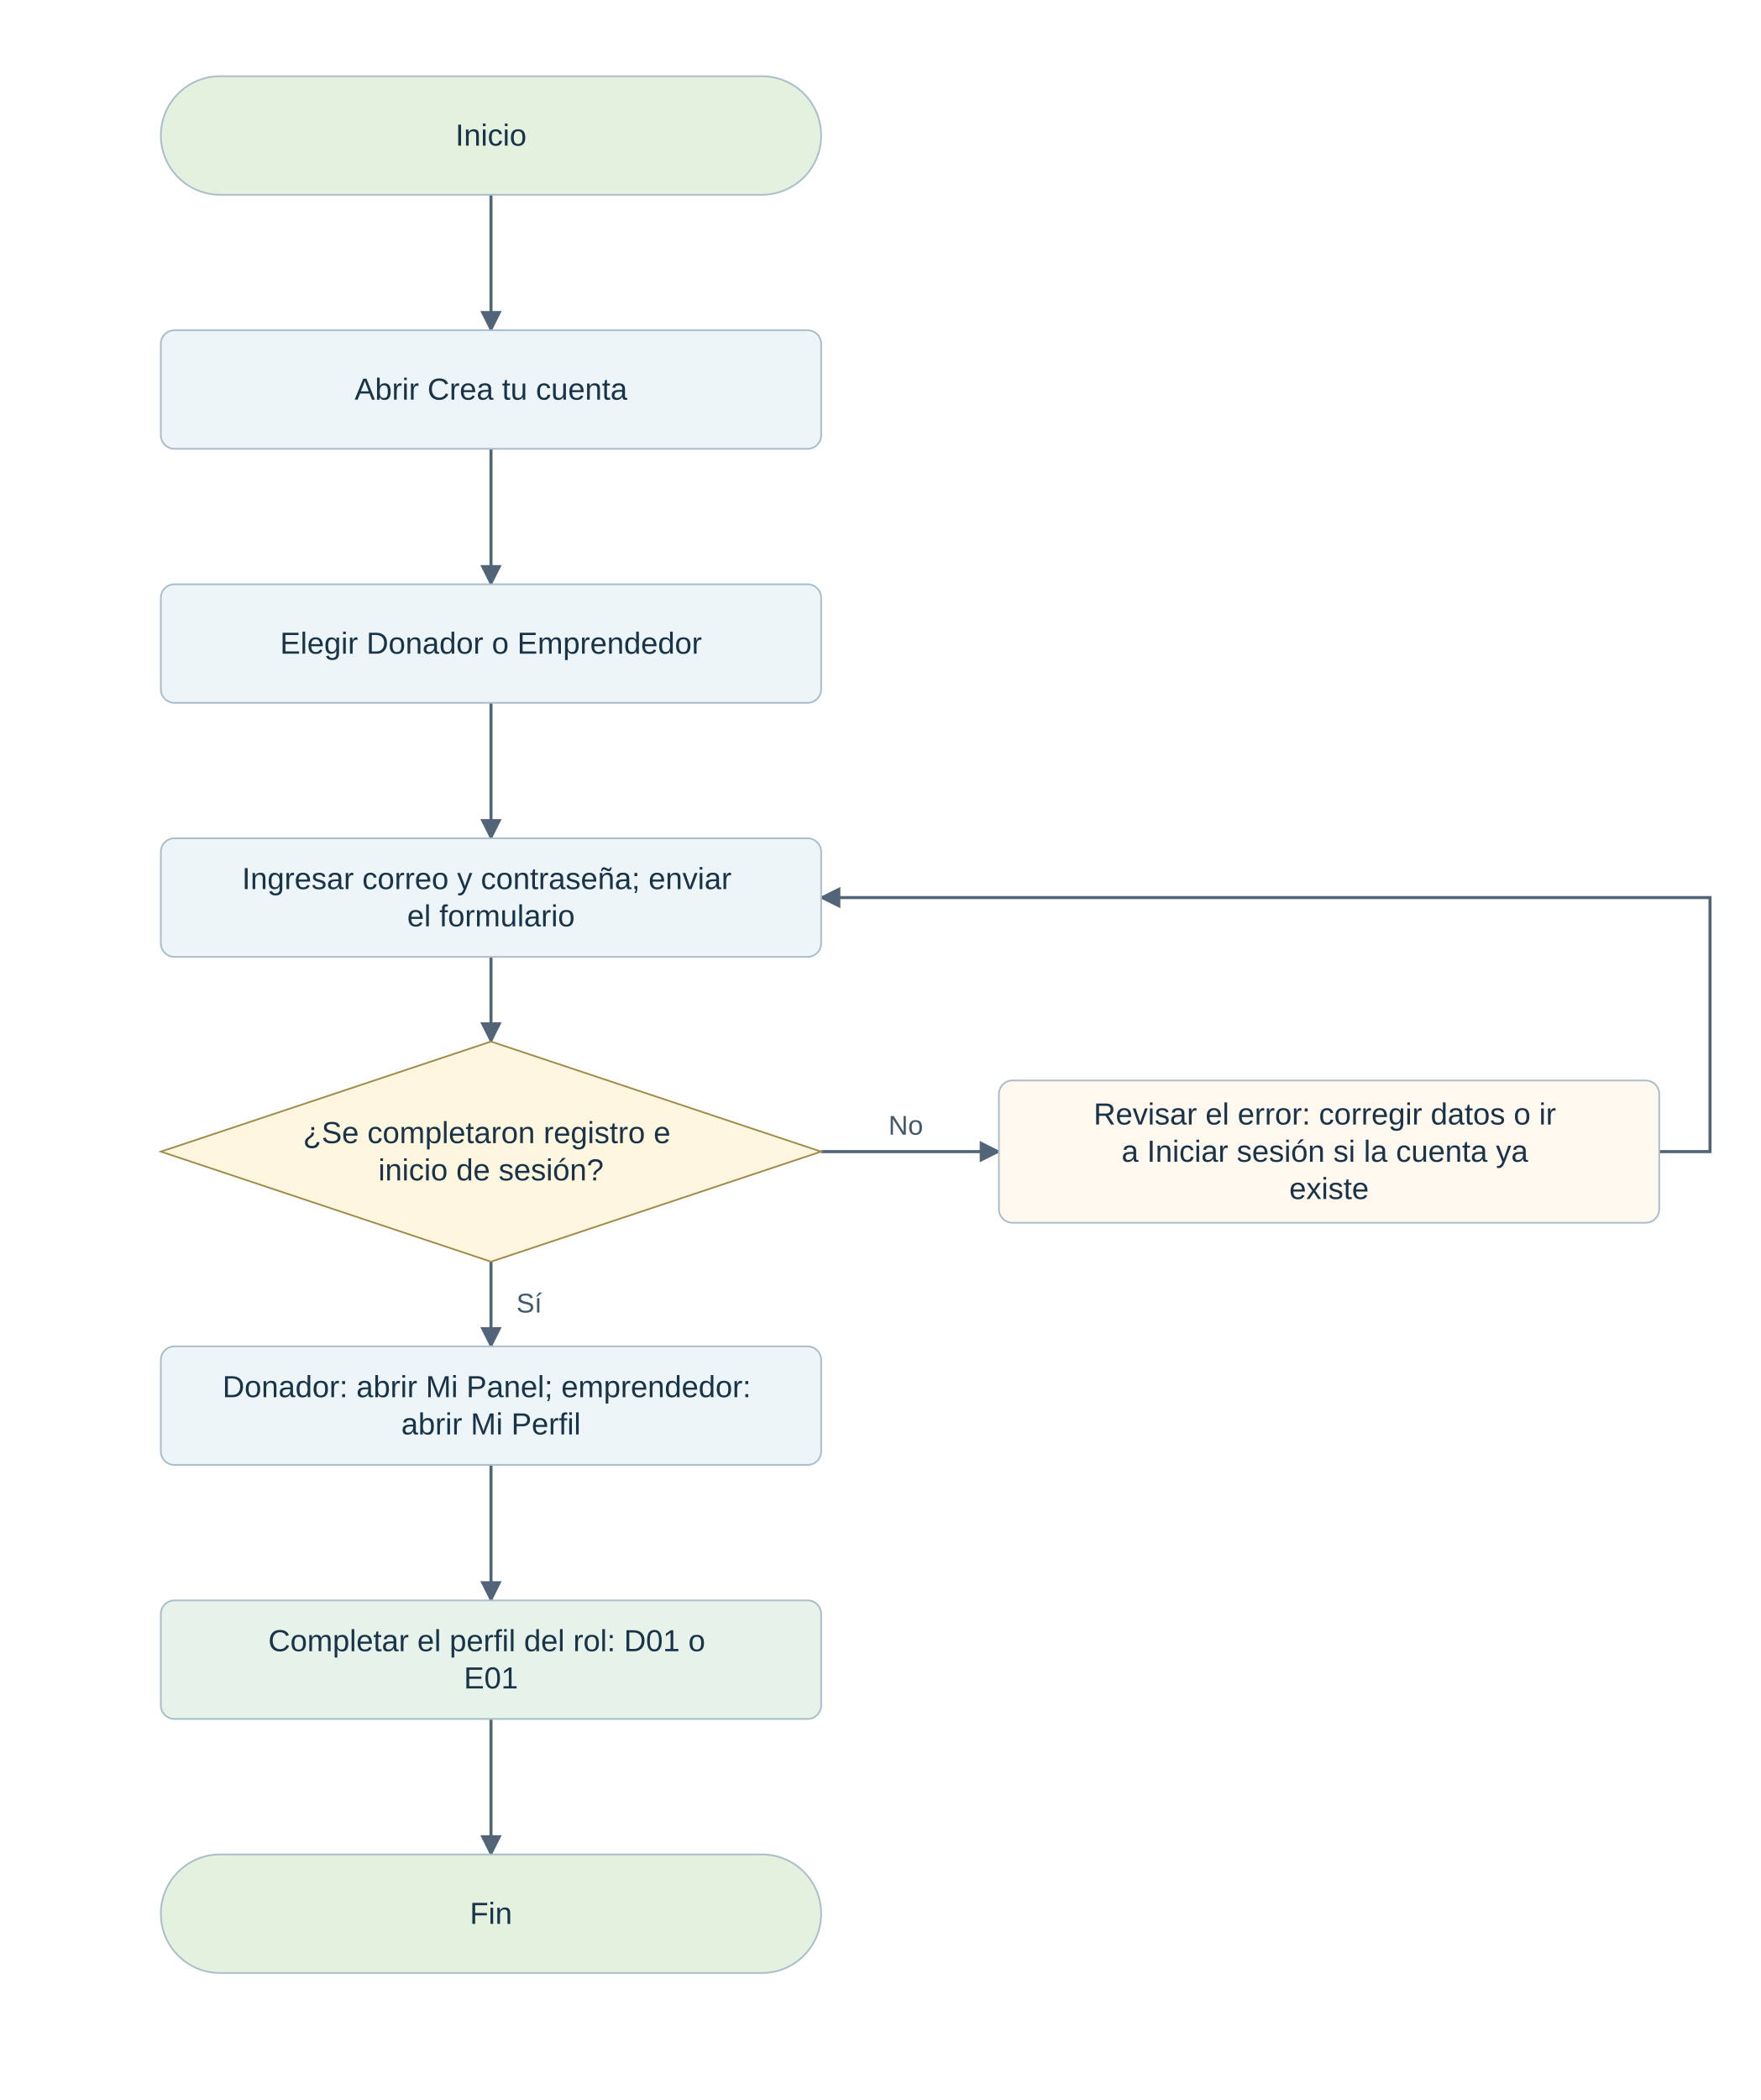
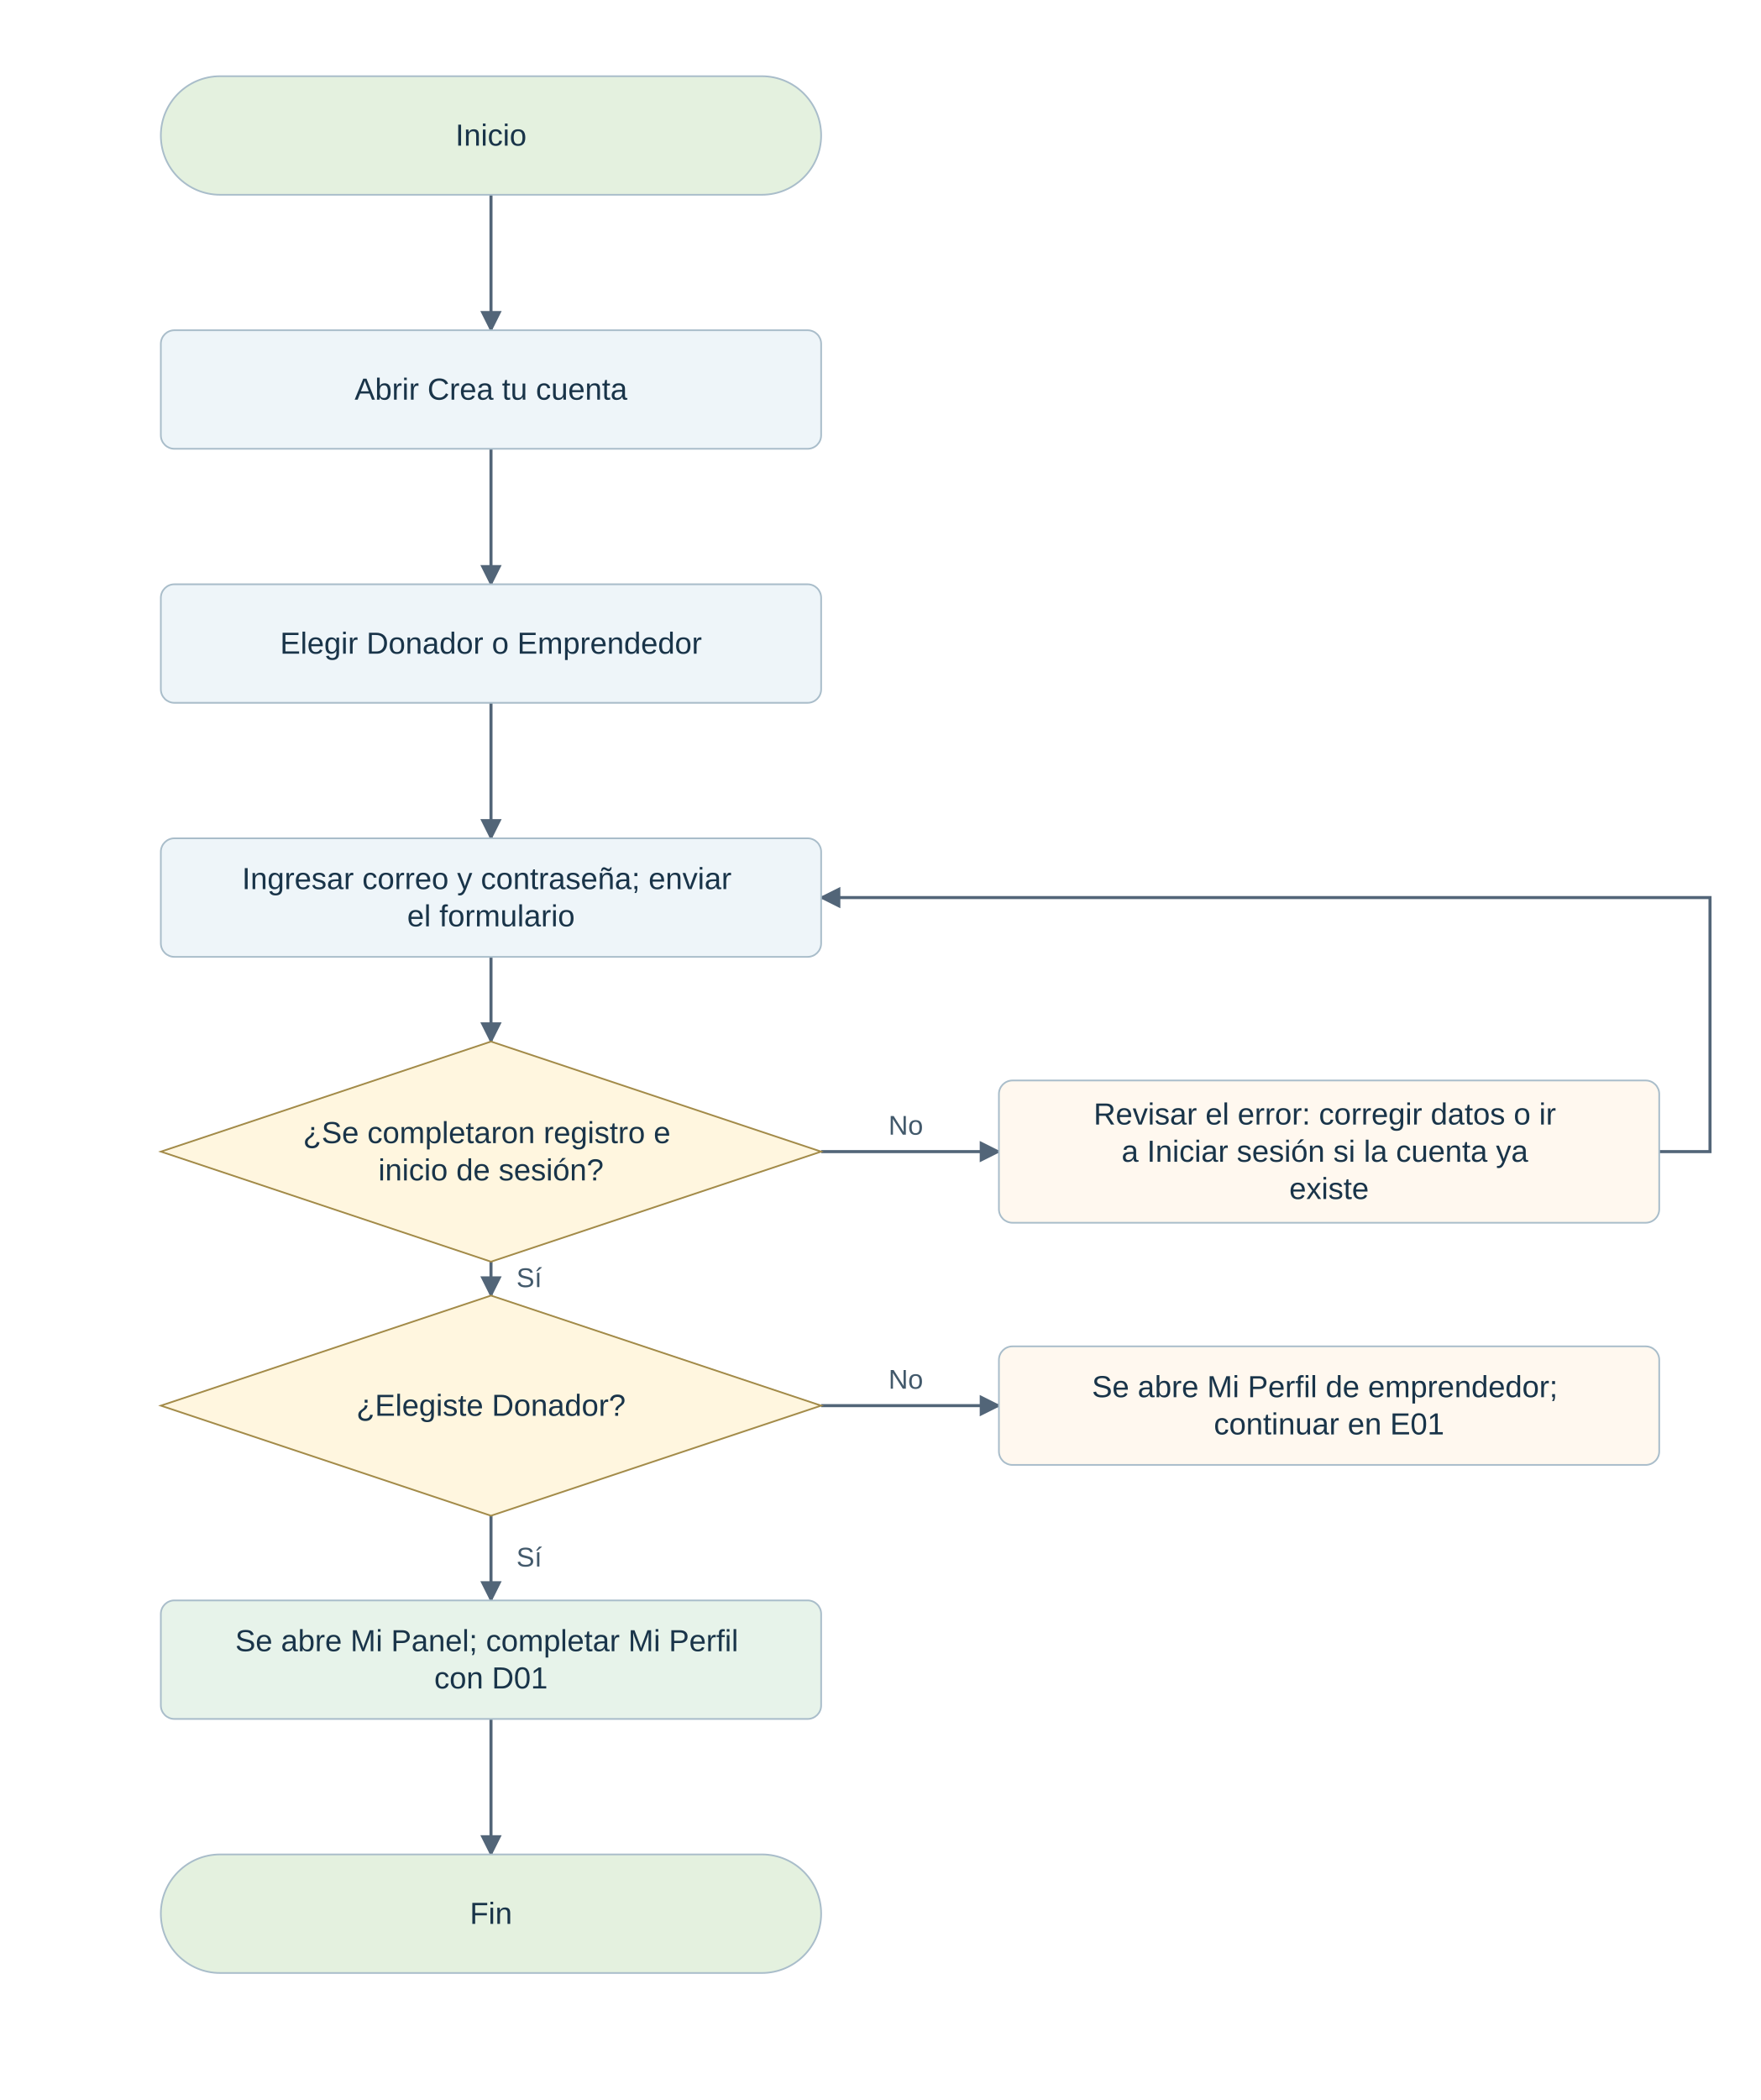
<svg xmlns="http://www.w3.org/2000/svg" viewBox="0 0 1040 1240" role="img" aria-labelledby="title desc">
  <defs>
    <marker id="arrow" viewBox="0 0 10 10" refX="9" refY="5" markerWidth="7" markerHeight="7" orient="auto-start-reverse">
      <path d="M 0 0 L 10 5 L 0 10 z" fill="#526578" />
    </marker>
  </defs>
  <style>text{font-family:Arial,sans-serif;fill:#193449;font-size:18px} .label{font-size:16px;fill:#42596b} .edge{fill:none;stroke:#526578;stroke-width:1.8;marker-end:url(#arrow)} a:hover rect,a:hover polygon{stroke:#176941;stroke-width:3}</style>
  <path class="edge" d="M 290 115.0 V 195.0" />
  <path class="edge" d="M 290 265.0 V 345.0" />
  <path class="edge" d="M 290 415.0 V 495.0" />
  <path class="edge" d="M 290 565.0 V 615.0" />
-   <path class="edge" d="M 290 745.0 V 795.0" />
-   <text class="label" x="305" y="775.0">Sí</text>
+   <path class="edge" d="M 290 745.0 V 765.0" />
+   <text class="label" x="305" y="760.0">Sí</text>
  <path class="edge" d="M 485 680 H 590" />
  <text class="label" x="535" y="670" text-anchor="middle">No</text>
  <path class="edge" d="M 980 680 H 1010 V 530 H 485" />
  <rect x="590.0" y="638.0" width="390" height="84" rx="8" fill="#fff8ef" stroke="#a9bdca" />
  <text x="785" y="664" text-anchor="middle">
    <tspan x="785" dy="0">Revisar el error: corregir datos o ir</tspan>
    <tspan x="785" dy="22">a Iniciar sesión si la cuenta ya</tspan>
    <tspan x="785" dy="22">existe</tspan>
  </text>
-   <path class="edge" d="M 290 865.0 V 945.0" />
+   <path class="edge" d="M 290 895.0 V 945.0" />
+   <text class="label" x="305" y="925.0">Sí</text>
+   <path class="edge" d="M 485 830 H 590" />
+   <text class="label" x="535" y="820" text-anchor="middle">No</text>
+   <a href="../index.html#E01" aria-label="Ir a E01">
+     <rect x="590.0" y="795.0" width="390" height="70" rx="8" fill="#fff8ef" stroke="#a9bdca" />
+     <text x="785" y="825" text-anchor="middle">
+       <tspan x="785" dy="0">Se abre Mi Perfil de emprendedor;</tspan>
+       <tspan x="785" dy="22">continuar en E01</tspan>
+     </text>
+   </a>
  <path class="edge" d="M 290 1015.0 V 1095.0" />
  <rect x="95.0" y="45.0" width="390" height="70" rx="35" fill="#e4f1df" stroke="#a9bdca" />
  <text x="290" y="86" text-anchor="middle">
    <tspan x="290" dy="0">Inicio</tspan>
  </text>
  <rect x="95.0" y="195.0" width="390" height="70" rx="8" fill="#eef5f9" stroke="#a9bdca" />
  <text x="290" y="236" text-anchor="middle">
    <tspan x="290" dy="0">Abrir Crea tu cuenta</tspan>
  </text>
  <rect x="95.0" y="345.0" width="390" height="70" rx="8" fill="#eef5f9" stroke="#a9bdca" />
  <text x="290" y="386" text-anchor="middle">
    <tspan x="290" dy="0">Elegir Donador o Emprendedor</tspan>
  </text>
  <rect x="95.0" y="495.0" width="390" height="70" rx="8" fill="#eef5f9" stroke="#a9bdca" />
  <text x="290" y="525" text-anchor="middle">
    <tspan x="290" dy="0">Ingresar correo y contraseña; enviar</tspan>
    <tspan x="290" dy="22">el formulario</tspan>
  </text>
  <polygon points="290,615.0 485.0,680 290,745.0 95.0,680" fill="#fff6df" stroke="#a38b49" />
  <text x="290" y="675" text-anchor="middle">
    <tspan x="290" dy="0">¿Se completaron registro e</tspan>
    <tspan x="290" dy="22">inicio de sesión?</tspan>
  </text>
-   <rect x="95.0" y="795.0" width="390" height="70" rx="8" fill="#eef5f9" stroke="#a9bdca" />
-   <text x="290" y="825" text-anchor="middle">
-     <tspan x="290" dy="0">Donador: abrir Mi Panel; emprendedor:</tspan>
-     <tspan x="290" dy="22">abrir Mi Perfil</tspan>
+   <polygon points="290,765.0 485.0,830 290,895.0 95.0,830" fill="#fff6df" stroke="#a38b49" />
+   <text x="290" y="836" text-anchor="middle">
+     <tspan x="290" dy="0">¿Elegiste Donador?</tspan>
  </text>
  <a href="../index.html#D01" aria-label="Ir a D01">
    <rect x="95.0" y="945.0" width="390" height="70" rx="8" fill="#e7f3ea" stroke="#a9bdca" />
    <text x="290" y="975" text-anchor="middle">
-       <tspan x="290" dy="0">Completar el perfil del rol: D01 o</tspan>
-       <tspan x="290" dy="22">E01</tspan>
+       <tspan x="290" dy="0">Se abre Mi Panel; completar Mi Perfil</tspan>
+       <tspan x="290" dy="22">con D01</tspan>
    </text>
  </a>
  <rect x="95.0" y="1095.0" width="390" height="70" rx="35" fill="#e4f1df" stroke="#a9bdca" />
  <text x="290" y="1136" text-anchor="middle">
    <tspan x="290" dy="0">Fin</tspan>
  </text>
</svg>
